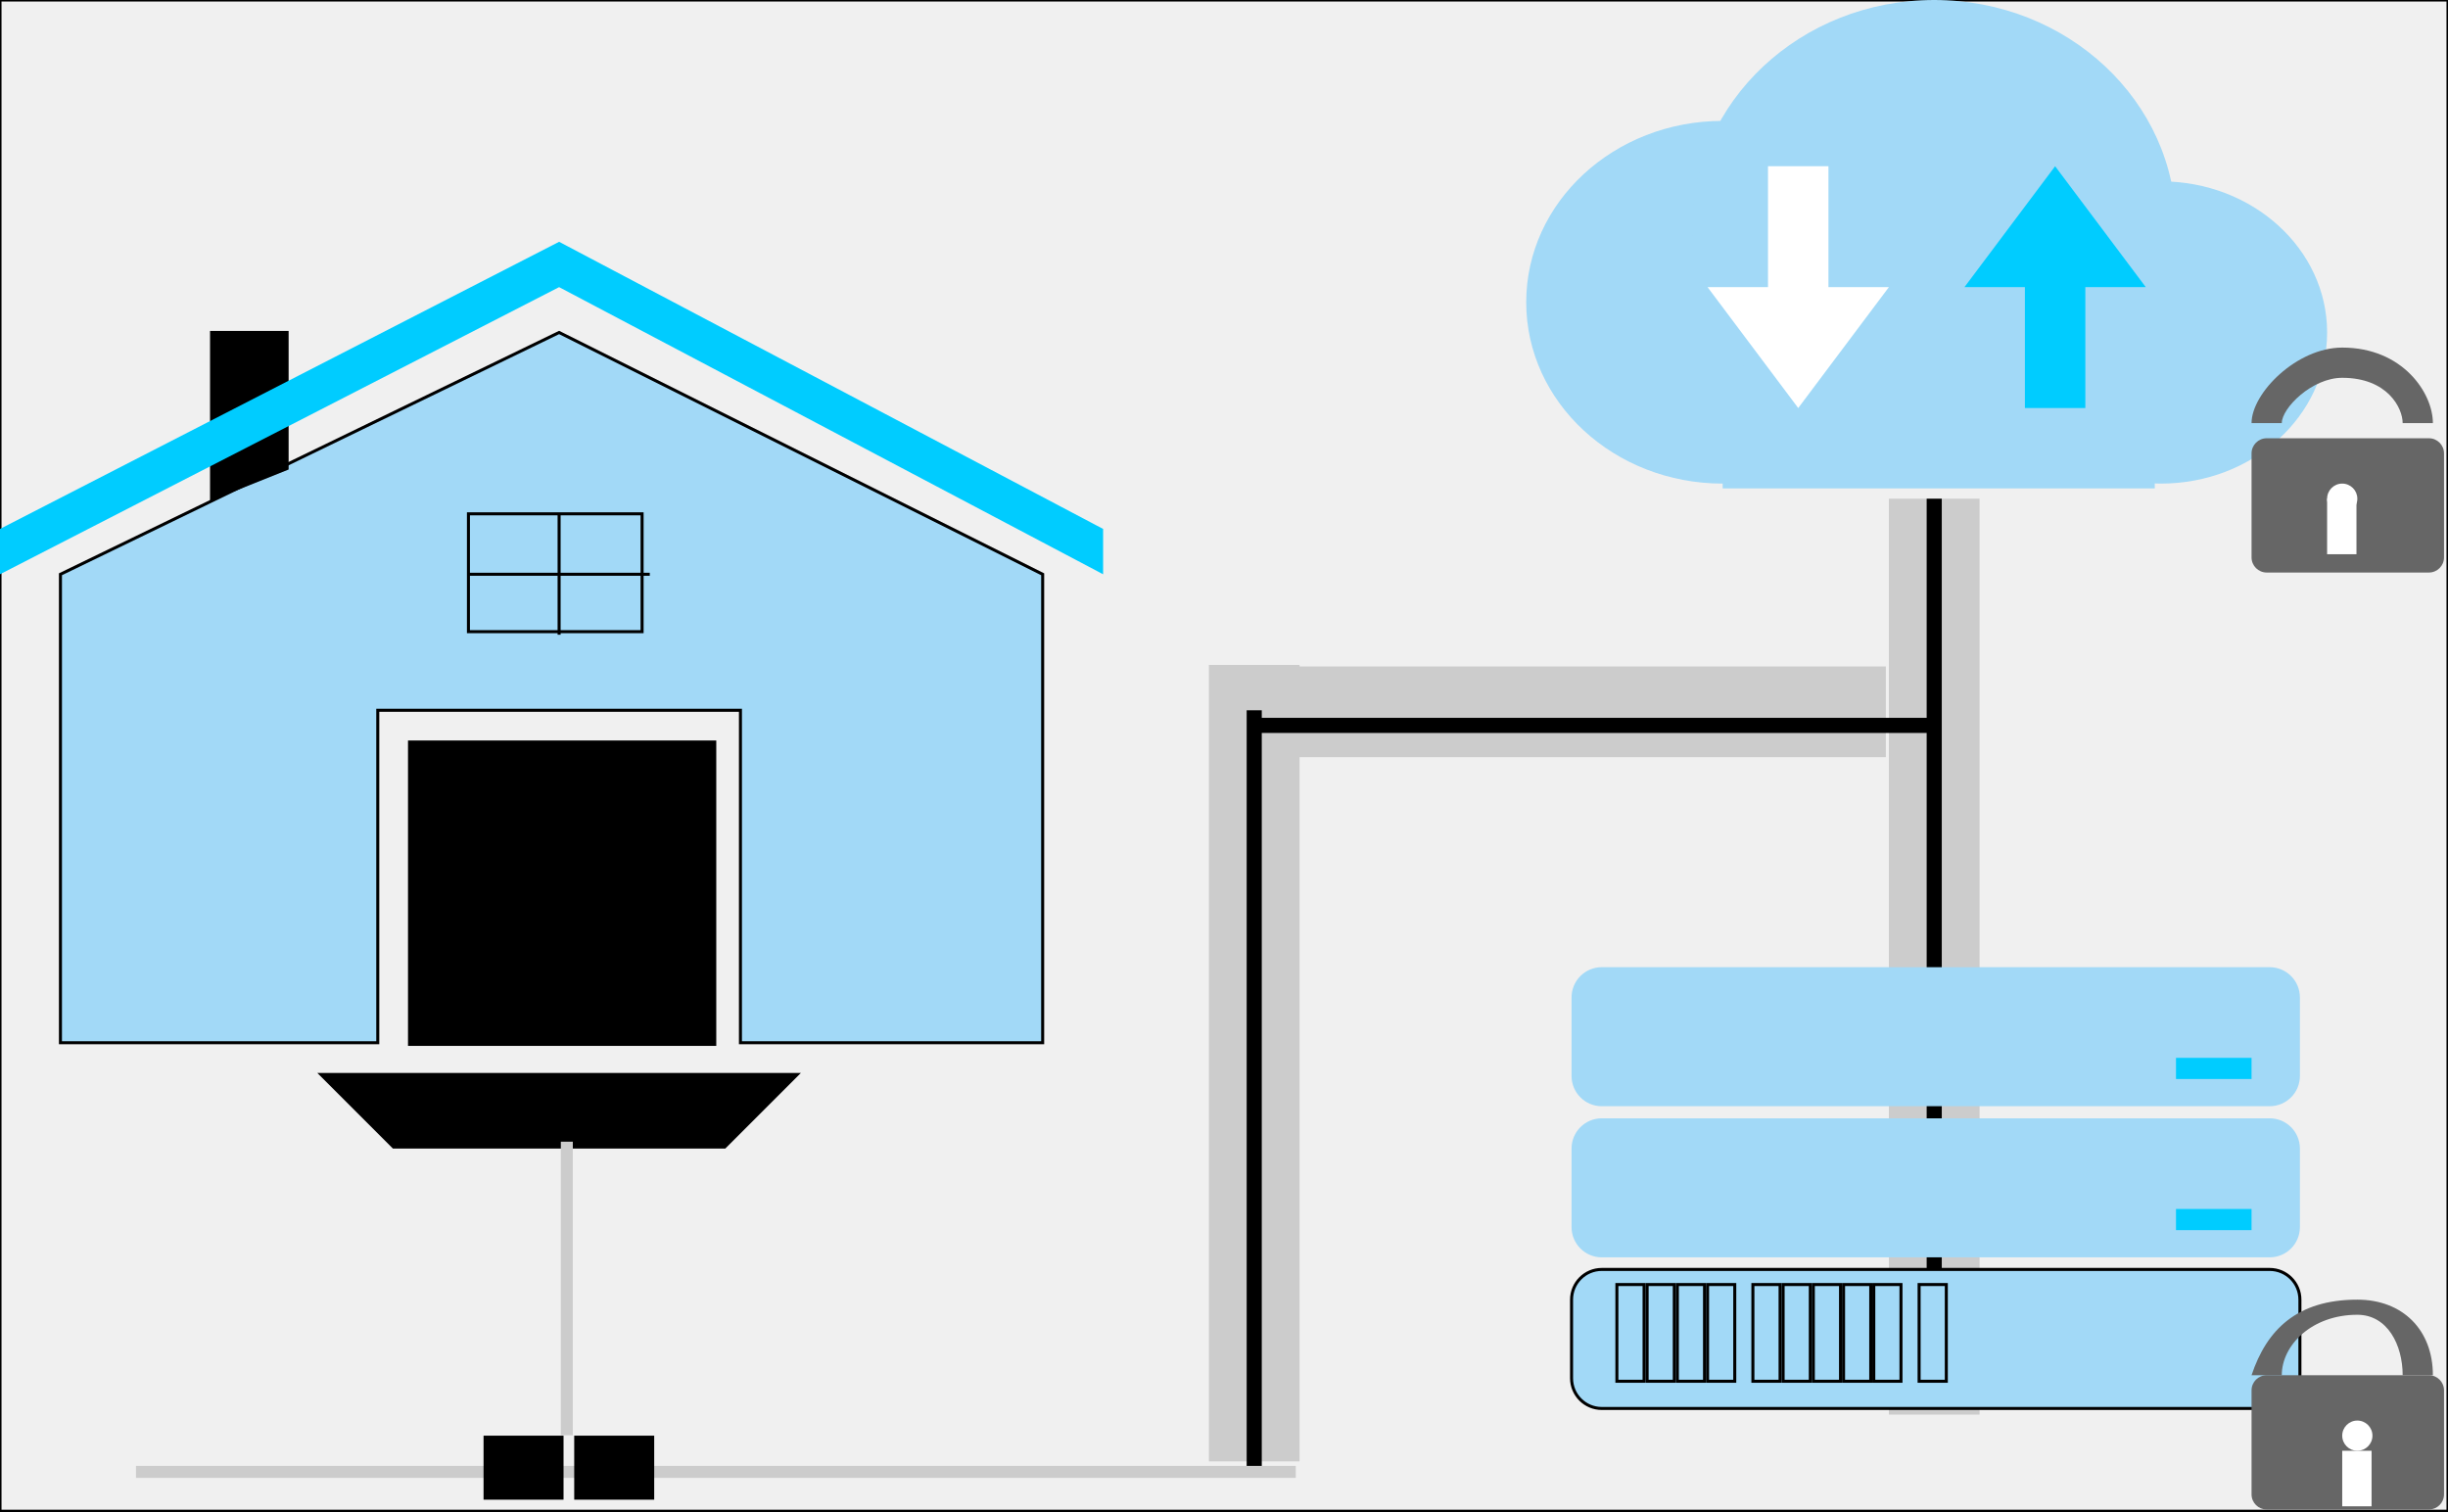
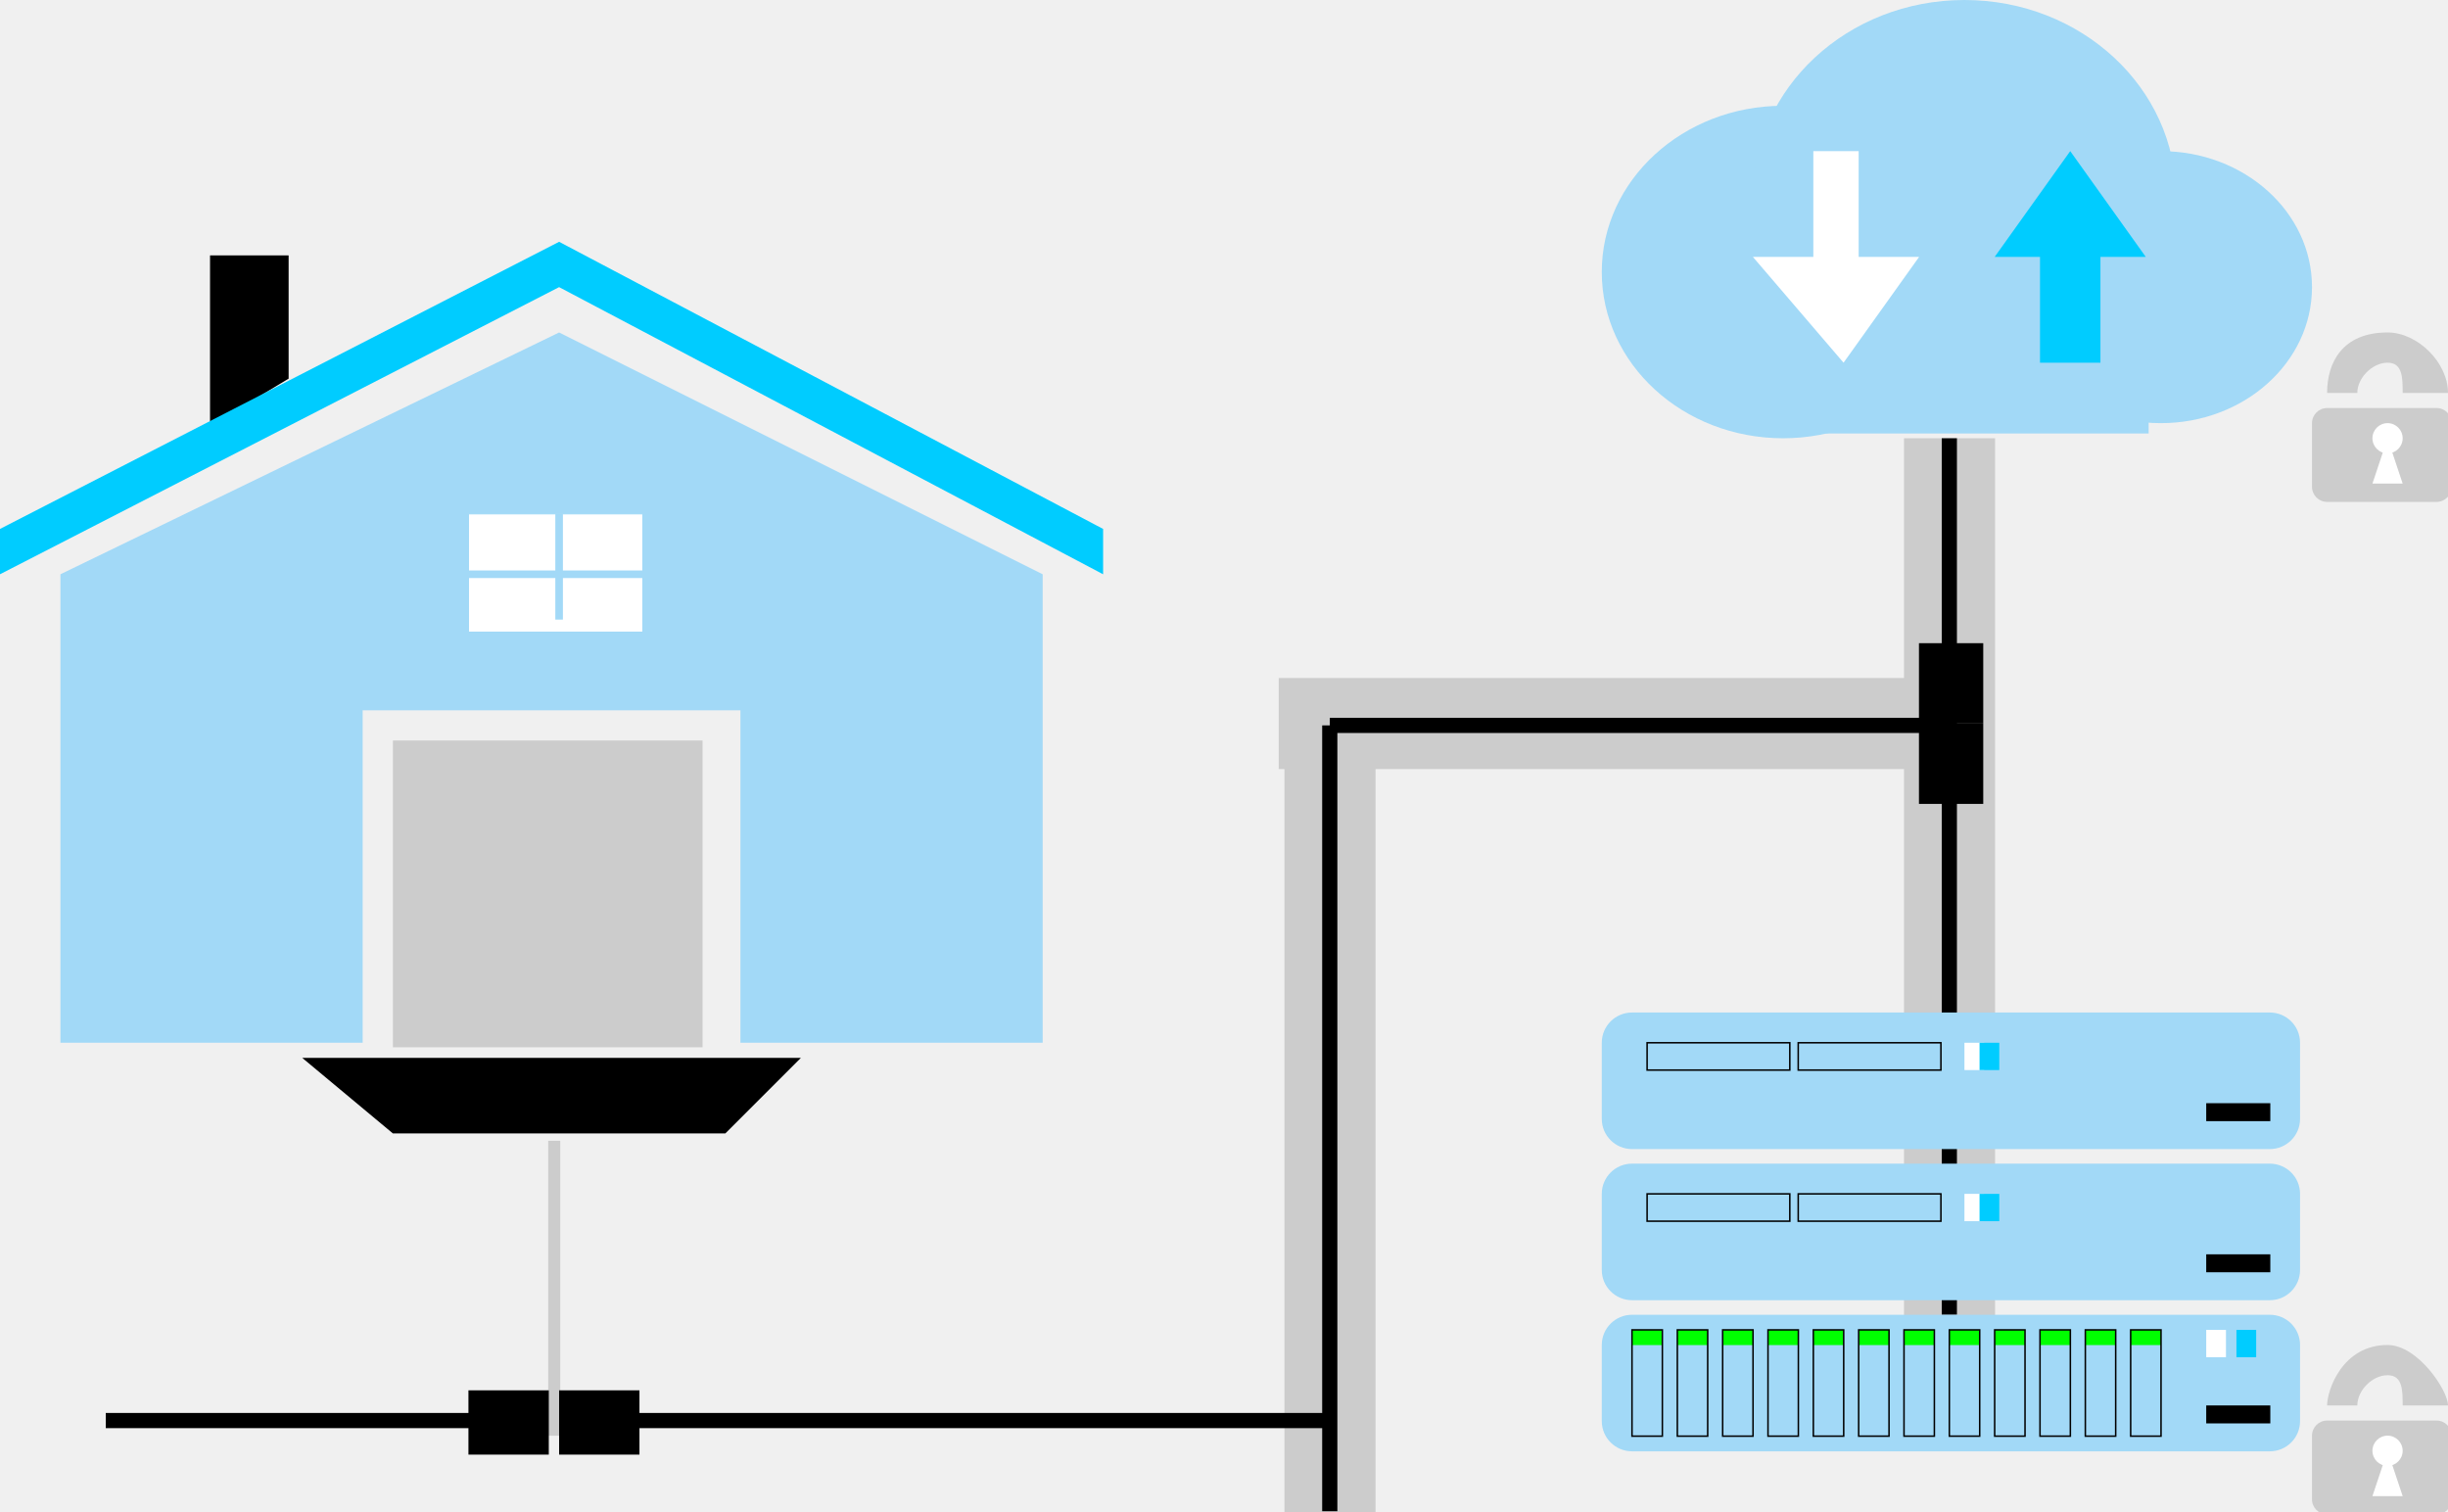
<svg xmlns="http://www.w3.org/2000/svg" xml:space="preserve" width="162px" height="100px" version="1.1" style="shape-rendering:geometricPrecision; text-rendering:geometricPrecision; image-rendering:optimizeQuality; fill-rule:evenodd; clip-rule:evenodd" viewBox="0 0 162 100">
  <defs>
    <style type="text/css">
   
-     .str1 {stroke:black}
-     .str0 {stroke:black;stroke-width:0.2}
-     .fil0 {fill:none}
-     .fil1 {fill:#A2D9F7}
-     .fil5 {fill:#A2D9F7}
-     .fil4 {fill:black}
-     .fil3 {fill:#00CCFF}
+     .str3 {stroke:black;stroke-width:1.005}
+     .str1 {stroke:#A2D9F7;stroke-width:0.502}
+     .str2 {stroke:black;stroke-width:0.201}
+     .str4 {stroke:black;stroke-width:0.1}
+     .str0 {stroke:#A2D9F7;stroke-width:0.077}
+     .fil6 {fill:none}
+     .fil0 {fill:#A2D9F7}
+     .fil4 {fill:#A2D9F7}
+     .fil5 {fill:black}
+     .fil2 {fill:#00CCFF}
    .fil8 {fill:#00CCFF}
-     .fil7 {fill:#666666}
-     .fil6 {fill:#CCCCCC}
-     .fil2 {fill:white}
+     .fil10 {fill:lime}
+     .fil7 {fill:#CCCCCC}
+     .fil3 {fill:#CCCCCC}
+     .fil1 {fill:white}
+     .fil9 {fill:white}
   
  </style>
  </defs>
  <g id="Warstwa_x0020_1">
-     <rect class="fil0 str0" width="162" height="100" />
-     <g id="_239520392">
+     <g id="_118975320">
      <g>
-         <ellipse class="fil1" cx="114" cy="20" rx="13" ry="12" />
-         <ellipse class="fil1" cx="143" cy="22" rx="11" ry="10" />
-         <ellipse class="fil1" cx="128" cy="15" rx="16" ry="15" />
-         <rect class="fil1" x="114" y="27" width="28.595" height="5.318" />
+         <ellipse class="fil0" cx="118" cy="18" rx="12" ry="11" />
+         <ellipse class="fil0" cx="143" cy="19" rx="10" ry="9" />
+         <ellipse class="fil0" cx="130" cy="13" rx="14" ry="13" />
+         <rect class="fil0" x="117" y="24" width="25.191" height="4.685" />
      </g>
-       <polygon class="fil2" points="125,19 119,27 113,19 117,19 117,11 121,11 121,19 " />
-       <polygon class="fil3" points="142,19 136,11 130,19 134,19 134,27 138,27 138,19 " />
+       <polygon class="fil1" points="127,17 122,24 116,17 120,17 120,10 123,10 123,17 " />
+       <polygon class="fil2" points="142,17 137,10 132,17 135,17 135,24 139,24 139,17 " />
    </g>
-     <rect class="fil4" x="27" y="49" width="20.4" height="20.208" />
-     <polygon class="fil5 str0" points="4,38 37,22 69,38 69,69 49,69 49,47 25,47 25,69 4,69 " />
-     <polygon class="fil4" points="21,71 53,71 48,76 26,76 " />
-     <rect class="fil6" x="9" y="97" width="76.75" height="0.794" />
-     <rect class="fil0 str0" x="31" y="34" width="11.491" height="7.798" />
-     <line class="fil0 str0" x1="31" y1="38" x2="43" y2="38" />
-     <line class="fil0 str0" x1="37" y1="42" x2="37" y2="34" />
-     <rect class="fil4" x="32" y="95" width="5.293" height="4.235" />
-     <rect class="fil6" transform="matrix(1.75239E-13 -2.02368 1.32333 1.07193E-14 37.1131 94.9739)" width="9.6" height="0.6" />
-     <rect class="fil4" x="38" y="95" width="5.293" height="4.235" />
-     <polygon class="fil4 str0" points="14,22 19,22 19,31 14,33 " />
-     <rect class="fil7" x="149" y="29" width="12.737" height="8.885" rx="1" ry="1" />
+     <rect class="fil3" x="26" y="49" width="20.493" height="20.3" />
+     <polygon class="fil4" points="4,38 37,22 69,38 69,69 49,69 49,47 24,47 24,69 4,69 " />
+     <polygon class="fil5" points="20,70 53,70 48,75 26,75 " />
+     <rect class="fil1 str0" x="31" y="34" width="11.543" height="7.833" />
+     <line class="fil6 str1" x1="31" y1="38" x2="43" y2="38" />
+     <rect class="fil7" x="126" y="29" width="6.027" height="58.37" />
+     <line class="fil6 str1" x1="37" y1="41" x2="37" y2="34" />
+     <g id="_118978248">
+       <rect class="fil5" transform="matrix(2.80341E-14 -1.05851 1.51238 4.00547E-14 126.99 53.1949)" width="5.023" height="2.813" />
+       <rect class="fil5" transform="matrix(2.80341E-14 -1.05851 1.51238 4.00547E-14 126.99 47.8774)" width="5.023" height="2.813" />
+     </g>
+     <polygon class="fil5 str2" points="14,17 19,17 19,25 14,28 " />
    <polygon class="fil8" points="0,35 37,16 73,35 73,38 37,19 0,38 " />
-     <circle class="fil2" cx="155" cy="33" r="1" />
-     <rect class="fil6" x="125" y="33" width="6" height="60.605" />
-     <path class="fil7" d="M155 23c4,0 6,3 6,5l-2 0c0,-1 -1,-3 -4,-3 -2,0 -4,2 -4,3l-2 0c0,-2 3,-5 6,-5z" />
-     <rect class="fil2" x="154" y="33" width="1.942" height="3.674" />
-     <rect class="fil5 str0" x="104" y="84" width="48.2" height="9.2" rx="2" ry="2" />
-     <rect class="fil0 str0" x="107" y="85" width="1.8" height="6.4" />
-     <rect class="fil0 str0" x="109" y="85" width="1.8" height="6.4" />
-     <rect class="fil0 str0" x="111" y="85" width="1.8" height="6.4" />
-     <rect class="fil0 str0" x="113" y="85" width="1.8" height="6.4" />
-     <rect class="fil0 str0" x="116" y="85" width="1.8" height="6.4" />
-     <rect class="fil0 str0" x="118" y="85" width="1.8" height="6.4" />
-     <rect class="fil0 str0" x="120" y="85" width="1.8" height="6.4" />
-     <rect class="fil0 str0" x="122" y="85" width="1.8" height="6.4" />
-     <rect class="fil0 str0" x="124" y="85" width="1.8" height="6.4" />
-     <line class="fil0 str1" x1="128" y1="84" x2="128" y2="33" />
-     <rect class="fil5" x="104" y="74" width="48.2" height="9.2" rx="2" ry="2" />
-     <rect class="fil0 str0" x="127" y="85" width="1.8" height="6.4" />
-     <rect class="fil5" x="104" y="64" width="48.2" height="9.2" rx="2" ry="2" />
-     <rect class="fil8" x="144" y="80" width="5" height="1.4" />
-     <rect class="fil8" x="144" y="70" width="5" height="1.4" />
-     <rect class="fil6" x="80" y="44" width="6" height="52.7" />
-     <rect class="fil6" transform="matrix(1.96498E-14 -1 0.494937 1.76675E-14 85.7 50.1)" width="6" height="79" />
-     <rect class="fil7" x="149" y="91" width="12.737" height="8.885" rx="1" ry="1" />
-     <circle class="fil2" cx="156" cy="95" r="1" />
-     <path class="fil7" d="M156 86c3,0 5,2 5,5l-2 0c0,-2 -1,-4 -3,-4 -3,0 -5,2 -5,4l-2 0c1,-3 3,-5 7,-5z" />
-     <rect class="fil2" x="155" y="96" width="1.942" height="3.674" />
-     <line class="fil0 str1" x1="83" y1="97" x2="83" y2="47" />
-     <line class="fil0 str1" x1="128" y1="48" x2="83" y2="48" />
+     <line class="fil6 str3" x1="129" y1="87" x2="129" y2="29" />
+     <rect class="fil4" x="106" y="67" width="46.21" height="9.036" rx="2" ry="2" />
+     <rect class="fil5" x="146" y="73" width="4.241" height="1.188" />
+     <rect class="fil7" x="85" y="45" width="6.027" height="55.251" />
+     <rect class="fil7" transform="matrix(2.07513E-14 -1 0.522681 1.76675E-14 84.6231 50.8919)" width="6.027" height="79.36" />
+     <line class="fil6 str3" x1="88" y1="100" x2="88" y2="48" />
+     <line class="fil6 str3" x1="129" y1="48" x2="88" y2="48" />
+     <line class="fil6 str3" x1="88" y1="94" x2="7" y2="94" />
+     <g id="_118979784">
+       <rect class="fil7" transform="matrix(1.75239E-13 -2.02368 1.32333 1.07193E-14 36.2786 95.0047)" width="9.644" height="0.603" />
+       <rect class="fil5" x="31" y="92" width="5.317" height="4.254" />
+       <rect class="fil5" x="37" y="92" width="5.317" height="4.254" />
+     </g>
+     <rect class="fil6 str4" x="109" y="69" width="9.443" height="1.808" />
+     <rect class="fil6 str4" x="119" y="69" width="9.443" height="1.808" />
+     <rect class="fil9" x="130" y="69" width="1.306" height="1.808" />
+     <rect class="fil8" x="131" y="69" width="1.306" height="1.808" />
+     <rect class="fil4" x="106" y="77" width="46.21" height="9.036" rx="2" ry="2" />
+     <rect class="fil5" x="146" y="83" width="4.241" height="1.188" />
+     <rect class="fil6 str4" x="109" y="79" width="9.443" height="1.808" />
+     <rect class="fil6 str4" x="119" y="79" width="9.443" height="1.808" />
+     <rect class="fil9" x="130" y="79" width="1.306" height="1.808" />
+     <rect class="fil8" x="131" y="79" width="1.306" height="1.808" />
+     <rect class="fil4" x="106" y="87" width="46.21" height="9.036" rx="2" ry="2" />
+     <rect class="fil5" x="146" y="93" width="4.241" height="1.188" />
+     <g id="_118982808">
+       <rect class="fil7" x="153" y="94" width="9.242" height="6.212" rx="1" ry="1" />
+       <circle class="fil1" cx="158" cy="96" r="1" />
+       <path class="fil7" d="M158 89c2,0 4,3 4,4l-3 0c0,-1 0,-2 -1,-2 -1,0 -2,1 -2,2l-2 0c0,-1 1,-4 4,-4z" />
+       <polygon class="fil1" points="158,96 159,99 157,99 " />
+     </g>
+     <rect class="fil10" x="108" y="88" width="2.009" height="1.005" />
+     <rect class="fil10" x="111" y="88" width="2.009" height="1.005" />
+     <rect class="fil10" x="114" y="88" width="2.009" height="1.005" />
+     <rect class="fil10" x="117" y="88" width="2.009" height="1.005" />
+     <rect class="fil10" x="120" y="88" width="2.009" height="1.005" />
+     <rect class="fil10" x="123" y="88" width="2.009" height="1.005" />
+     <rect class="fil10" x="126" y="88" width="2.009" height="1.005" />
+     <rect class="fil10" x="129" y="88" width="2.009" height="1.005" />
+     <rect class="fil10" x="132" y="88" width="2.009" height="1.005" />
+     <rect class="fil10" x="135" y="88" width="2.009" height="1.005" />
+     <rect class="fil10" x="138" y="88" width="2.009" height="1.005" />
+     <rect class="fil10" x="141" y="88" width="2.009" height="1.005" />
+     <rect class="fil6 str4" x="108" y="88" width="2.009" height="7.032" />
+     <rect class="fil6 str4" x="111" y="88" width="2.009" height="7.032" />
+     <rect class="fil6 str4" x="114" y="88" width="2.009" height="7.032" />
+     <rect class="fil6 str4" x="117" y="88" width="2.009" height="7.032" />
+     <rect class="fil6 str4" x="120" y="88" width="2.009" height="7.032" />
+     <rect class="fil6 str4" x="123" y="88" width="2.009" height="7.032" />
+     <rect class="fil6 str4" x="126" y="88" width="2.009" height="7.032" />
+     <rect class="fil6 str4" x="129" y="88" width="2.009" height="7.032" />
+     <rect class="fil6 str4" x="132" y="88" width="2.009" height="7.032" />
+     <rect class="fil6 str4" x="135" y="88" width="2.009" height="7.032" />
+     <rect class="fil6 str4" x="138" y="88" width="2.009" height="7.032" />
+     <rect class="fil9" x="146" y="88" width="1.306" height="1.808" />
+     <rect class="fil8" x="148" y="88" width="1.306" height="1.808" />
+     <rect class="fil6 str4" x="141" y="88" width="2.009" height="7.032" />
+     <g id="_298637928">
+       <rect class="fil7" x="153" y="27" width="9.242" height="6.212" rx="1" ry="1" />
+       <circle class="fil1" cx="158" cy="29" r="1" />
+       <path class="fil7" d="M158 22c2,0 4,2 4,4l-3 0c0,-1 0,-2 -1,-2 -1,0 -2,1 -2,2l-2 0c0,-2 1,-4 4,-4z" />
+       <polygon class="fil1" points="158,29 159,32 157,32 " />
+     </g>
  </g>
</svg>
